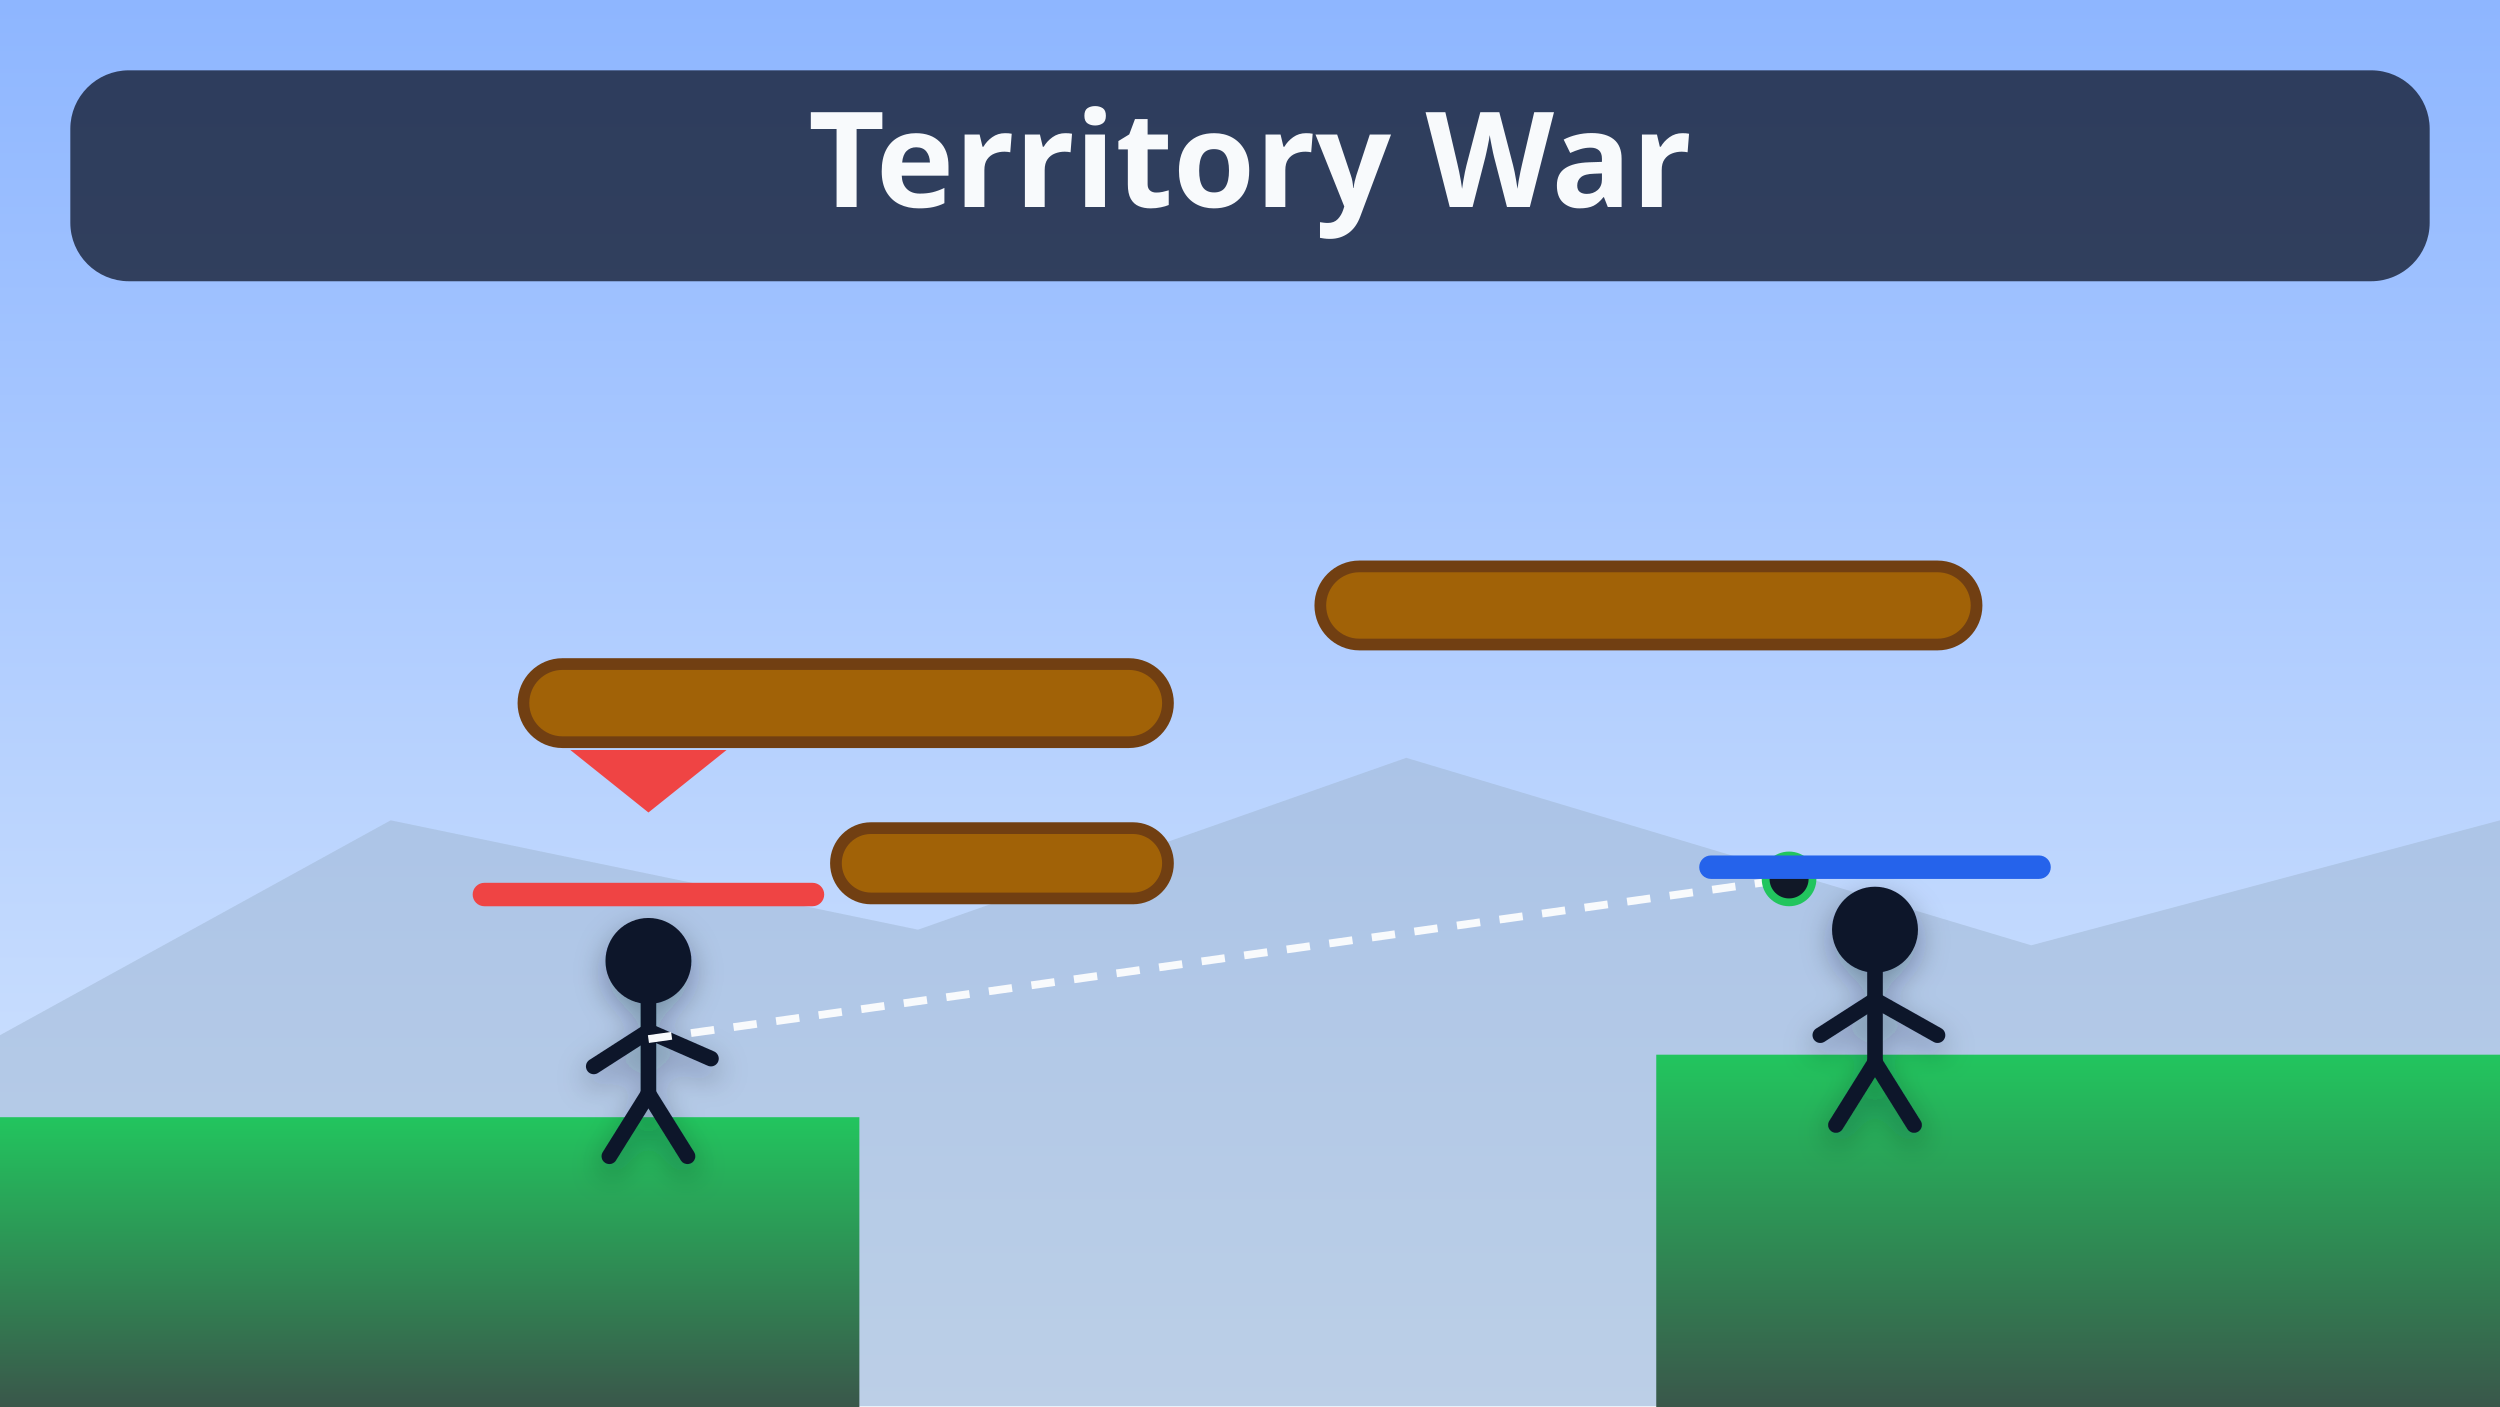
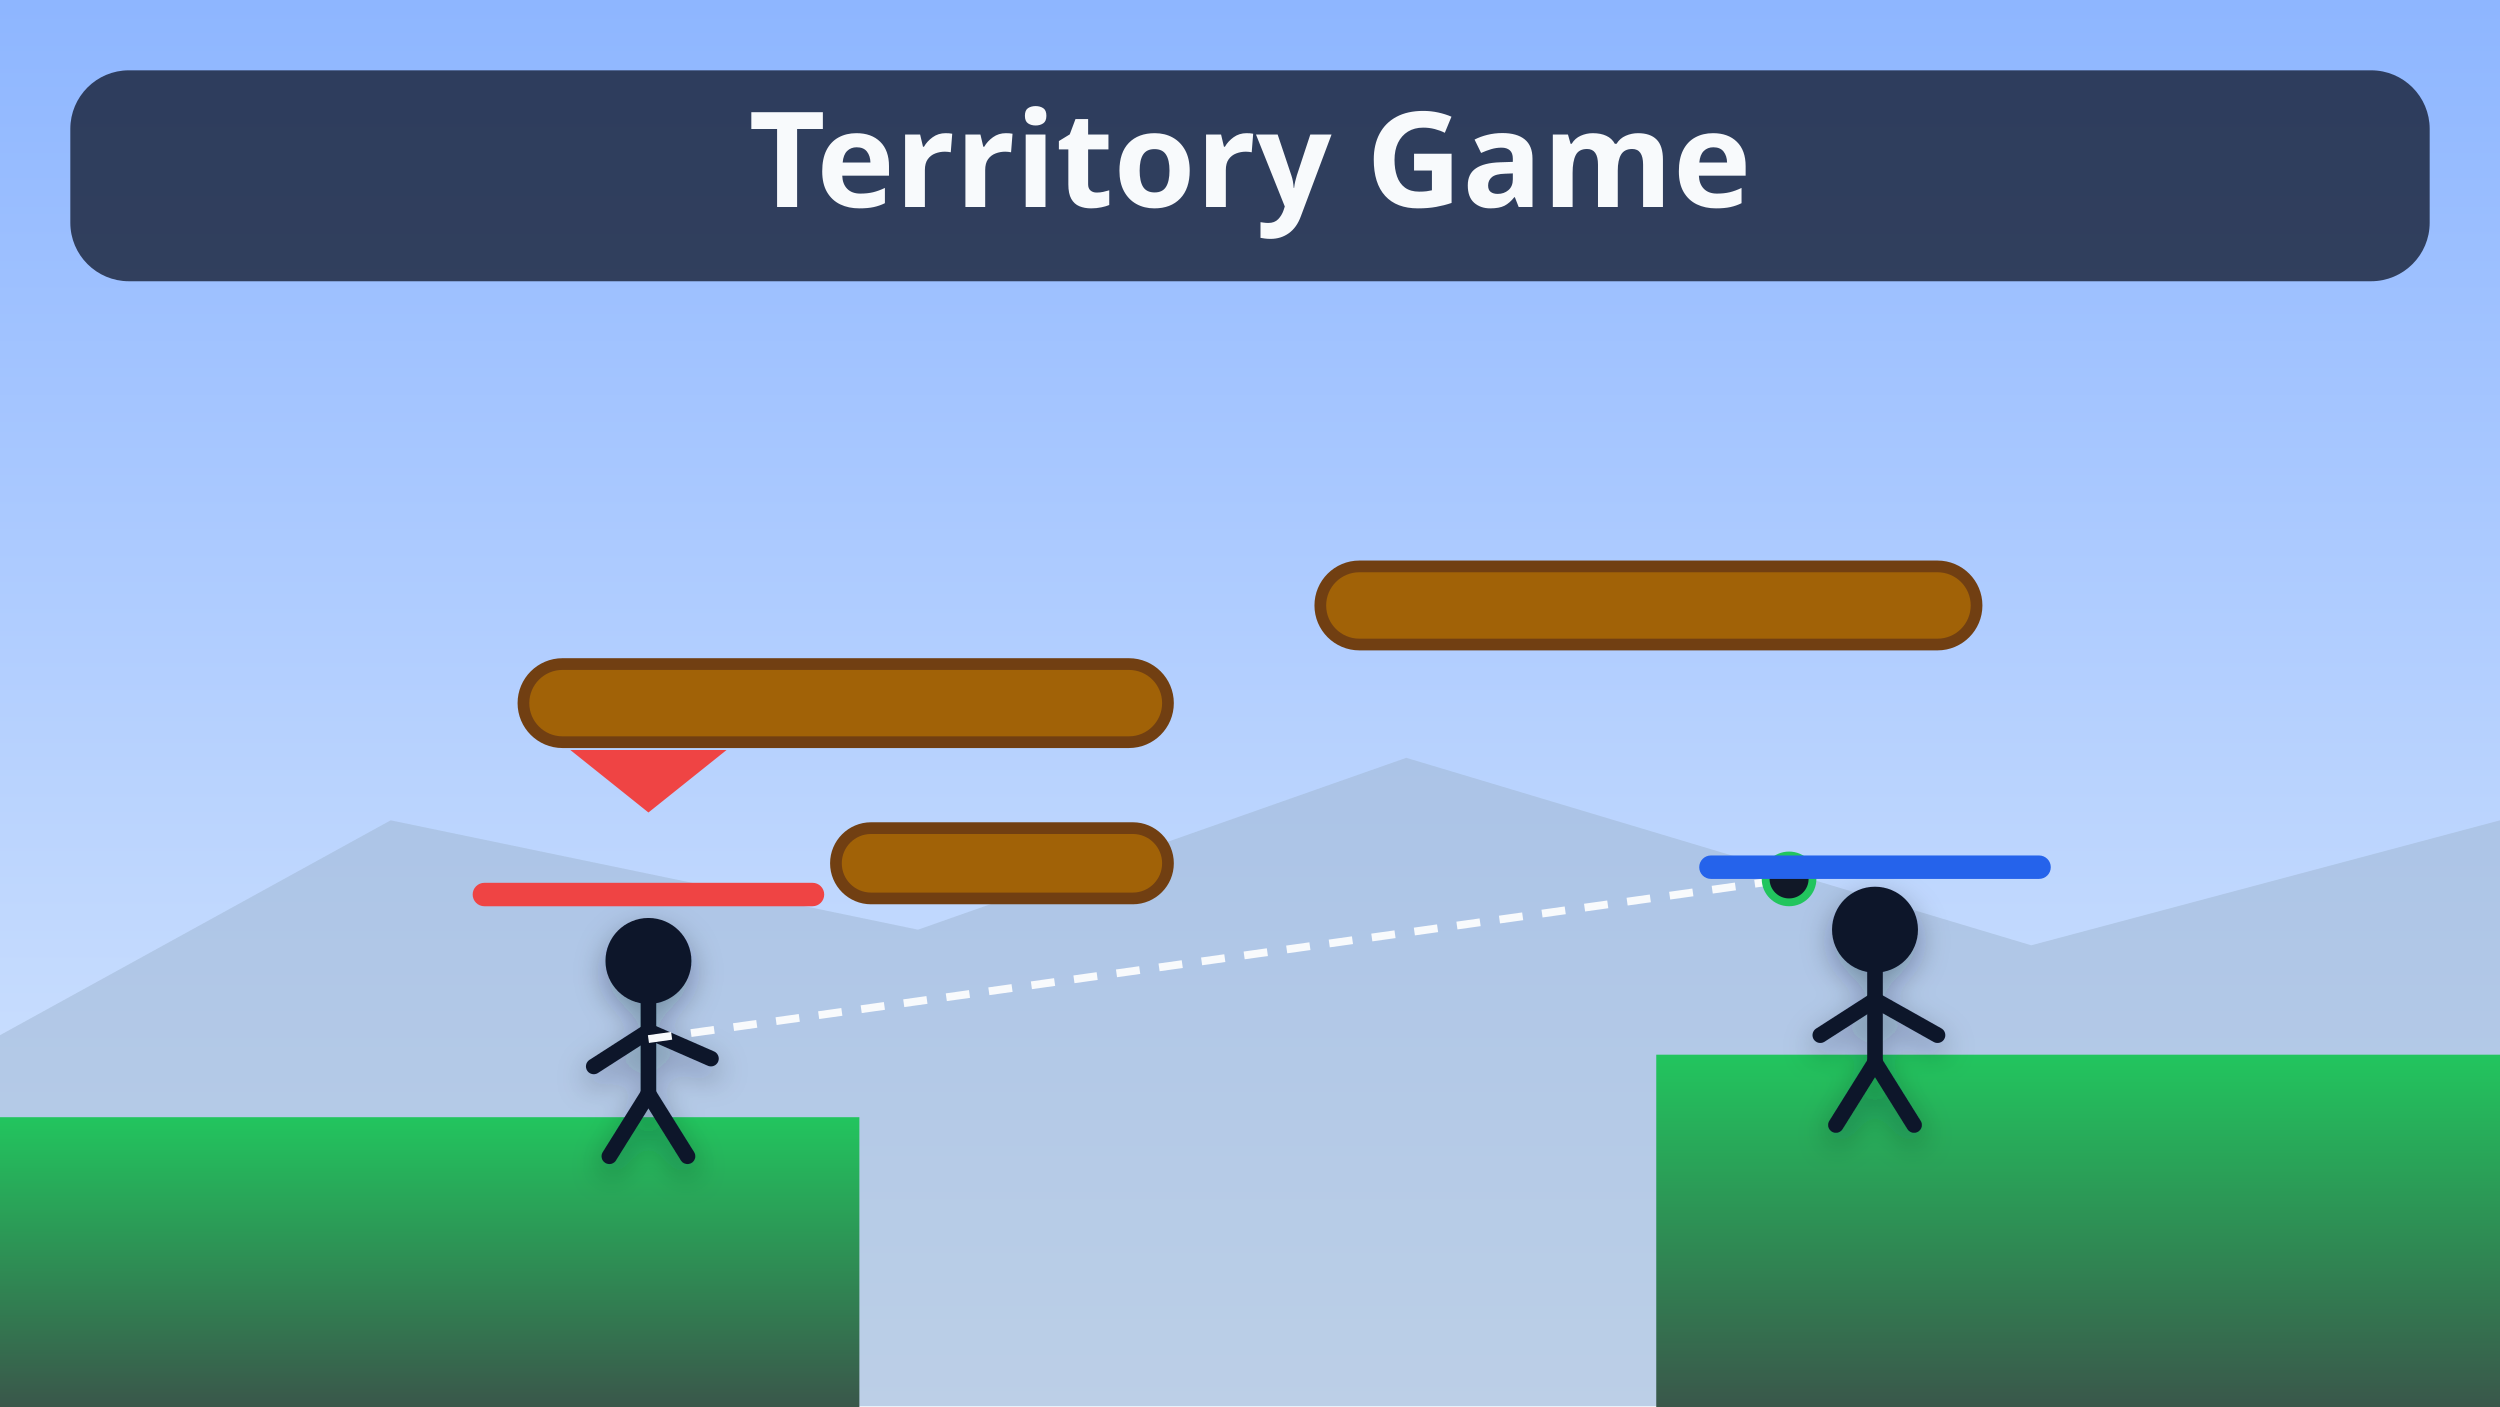
<svg xmlns="http://www.w3.org/2000/svg" viewBox="0 0 640 360" role="img" aria-labelledby="title desc">
  <defs>
    <linearGradient id="sky" x1="0" y1="0" x2="0" y2="1">
      <stop offset="0%" stop-color="#8eb6ff" />
      <stop offset="100%" stop-color="#dbeafe" />
    </linearGradient>
    <linearGradient id="ground" x1="0" y1="0" x2="0" y2="1">
      <stop offset="0%" stop-color="#22c55e" />
      <stop offset="100%" stop-color="#3f3f46" />
    </linearGradient>
    <filter id="shadow" x="-20%" y="-20%" width="140%" height="140%">
      <feDropShadow dx="0" dy="3" stdDeviation="4" flood-color="#0f172a" flood-opacity="0.35" />
    </filter>
  </defs>
  <rect width="640" height="360" fill="url(#sky)" />
  <path d="M0 265 L100 210 L235 238 L360 194 L520 242 L640 210 L640 360 L0 360 Z" fill="#9fb6d1" opacity="0.52" />
  <g fill="#a16207" stroke="#713f12" stroke-width="3">
    <rect x="134" y="170" width="165" height="20" rx="10" />
    <rect x="338" y="145" width="168" height="20" rx="10" />
    <rect x="214" y="212" width="85" height="18" rx="9" />
  </g>
  <rect x="-10" y="286" width="230" height="90" fill="url(#ground)" />
  <rect x="424" y="270" width="250" height="110" fill="url(#ground)" />
  <g stroke="#0f172a" stroke-width="4" stroke-linecap="round" fill="none" filter="url(#shadow)">
    <circle cx="166" cy="246" r="9" fill="#0f172a" />
    <line x1="166" y1="255" x2="166" y2="280" />
    <line x1="166" y1="264" x2="152" y2="273" />
    <line x1="166" y1="264" x2="182" y2="271" />
    <line x1="166" y1="280" x2="156" y2="296" />
    <line x1="166" y1="280" x2="176" y2="296" />
    <circle cx="480" cy="238" r="9" fill="#0f172a" />
    <line x1="480" y1="247" x2="480" y2="272" />
    <line x1="480" y1="256" x2="466" y2="265" />
    <line x1="480" y1="256" x2="496" y2="265" />
    <line x1="480" y1="272" x2="470" y2="288" />
    <line x1="480" y1="272" x2="490" y2="288" />
  </g>
  <g>
    <line x1="166" y1="266" x2="458" y2="225" stroke="#f8fafc" stroke-width="2" stroke-dasharray="6 5" />
    <circle cx="458" cy="225" r="6" fill="#111827" stroke="#22c55e" stroke-width="2" />
  </g>
  <g fill="#ef4444">
    <rect x="121" y="226" width="90" height="6" rx="3" />
    <path d="M166 208 l-20 -16 h40 z" />
  </g>
  <g fill="#2563eb">
    <rect x="435" y="219" width="90" height="6" rx="3" />
  </g>
  <rect x="18" y="18" width="604" height="54" rx="15" fill="rgba(15,23,42,0.76)" />
  <text x="320" y="53" text-anchor="middle" font-family="Verdana, sans-serif" font-size="34" font-weight="700" fill="#f8fafc">
-     Territory War
+     Territory Game
  </text>
</svg>
